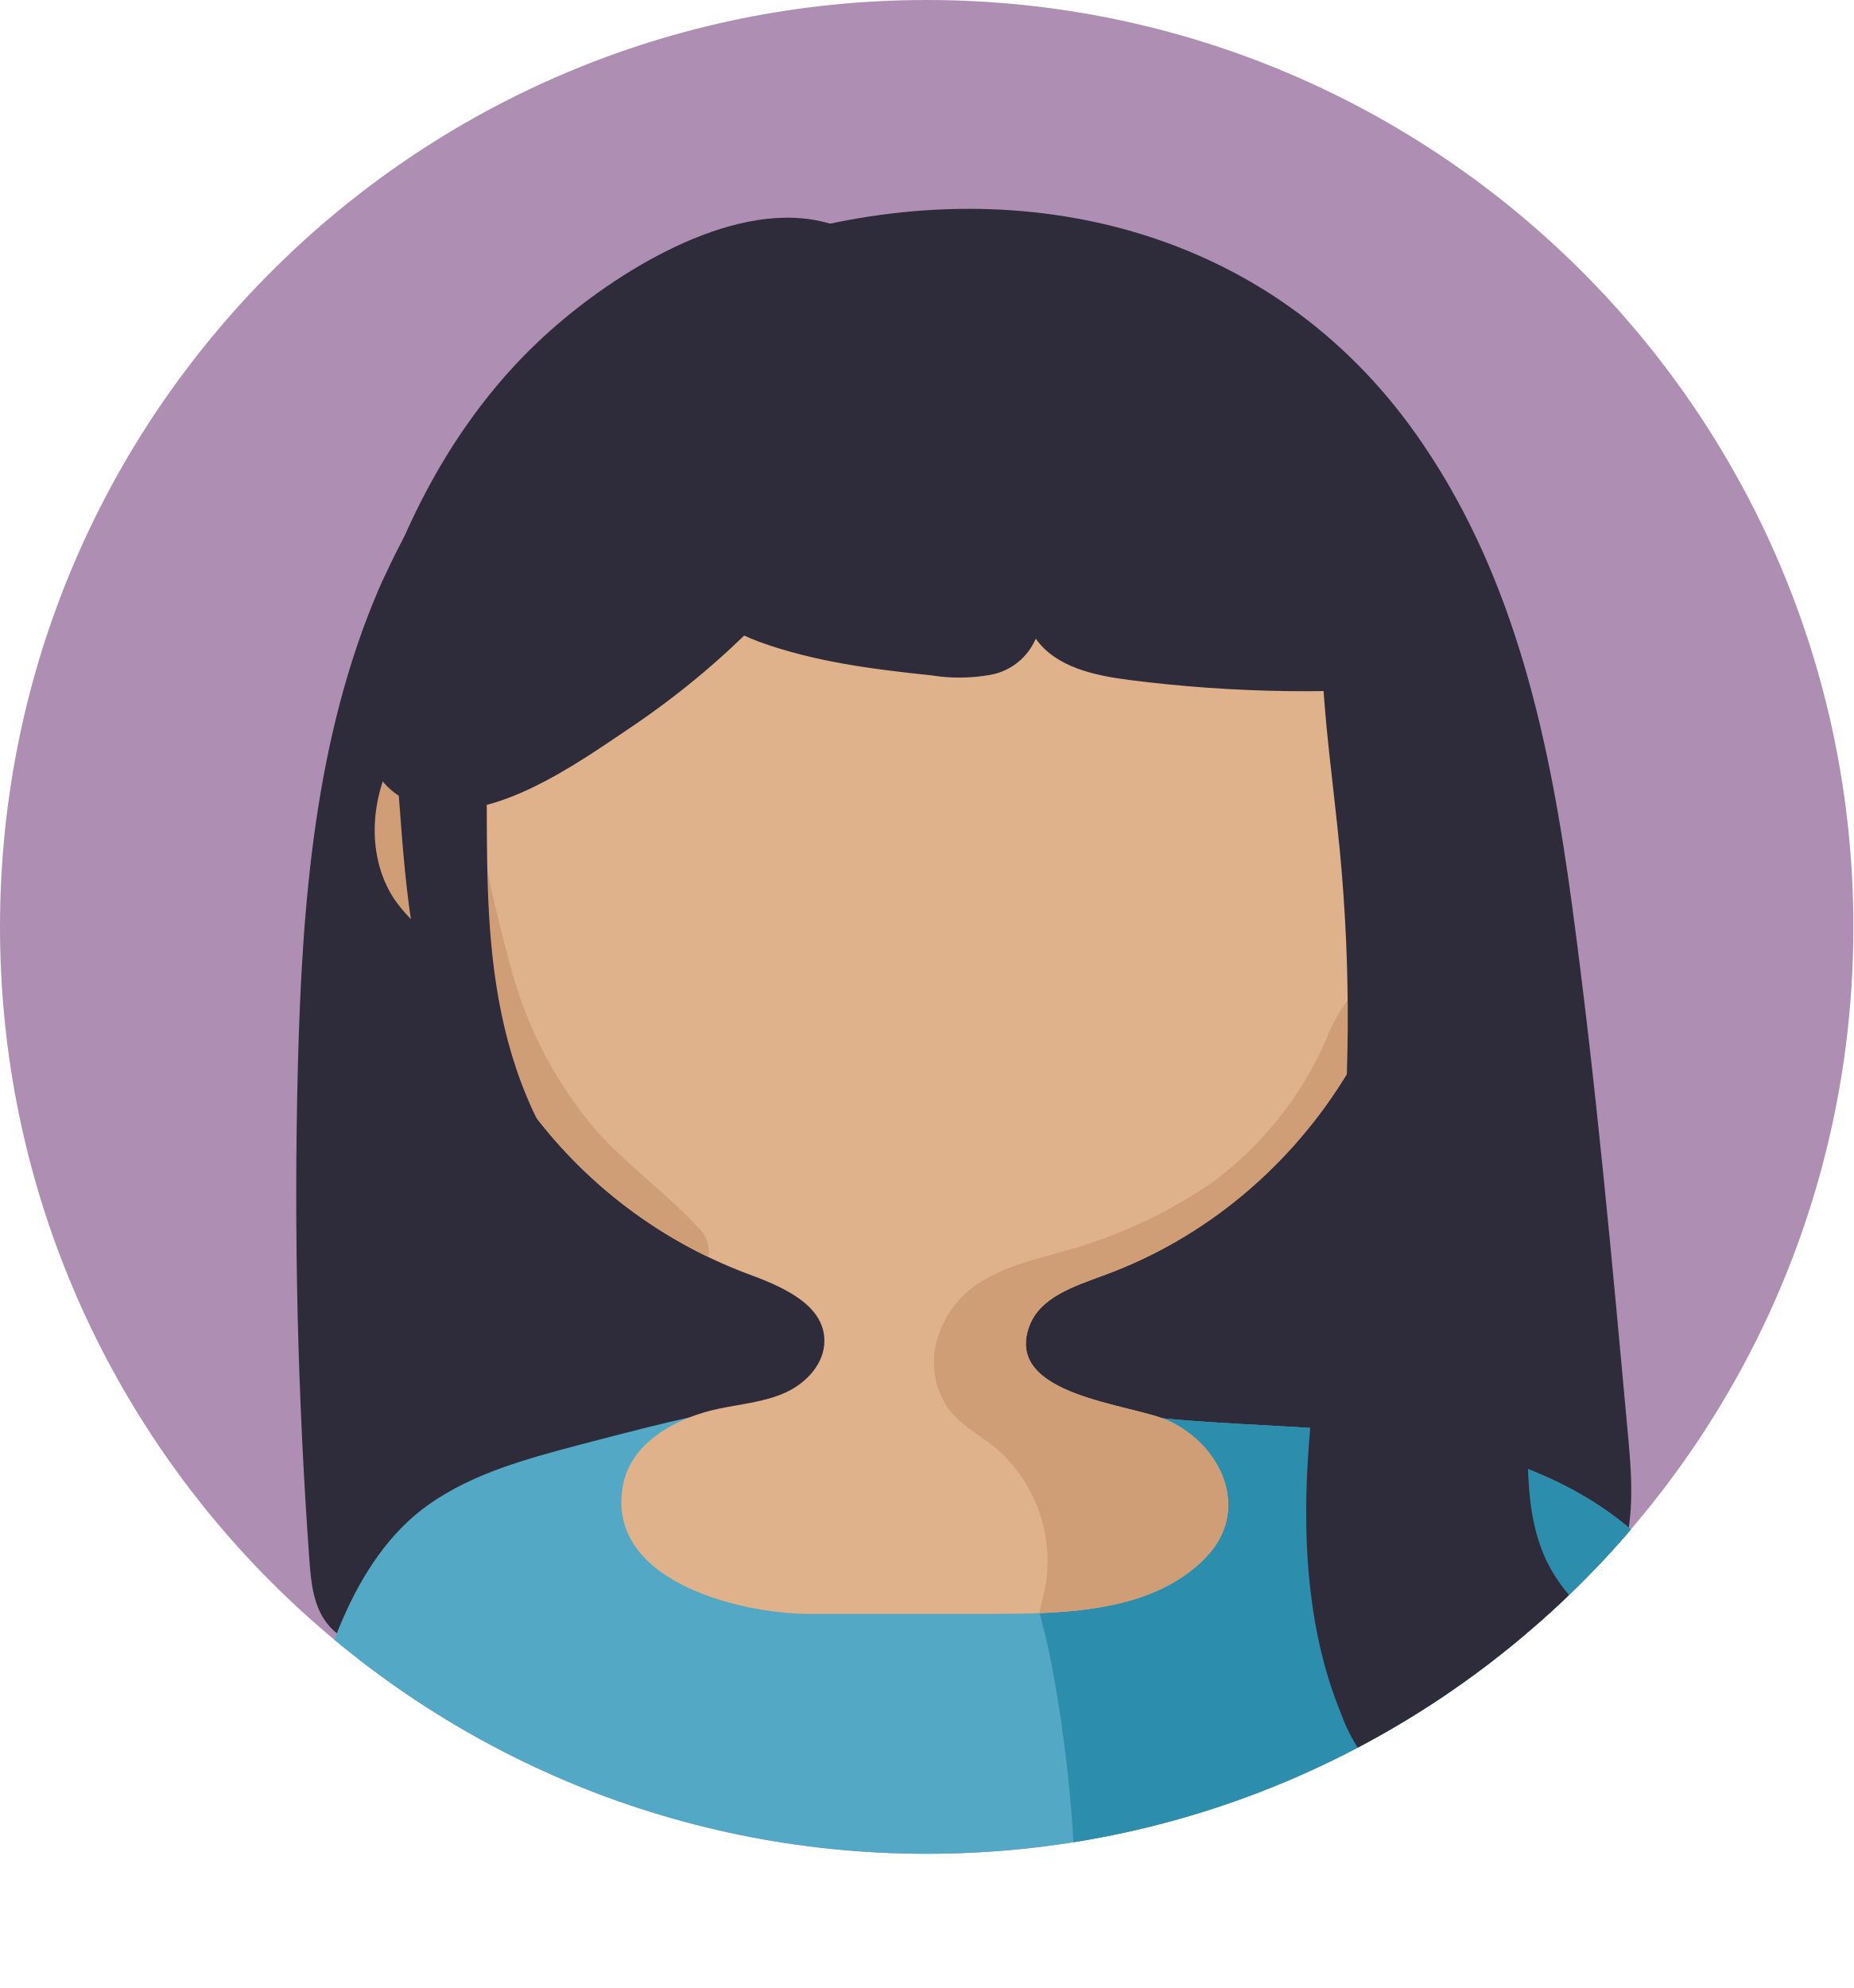
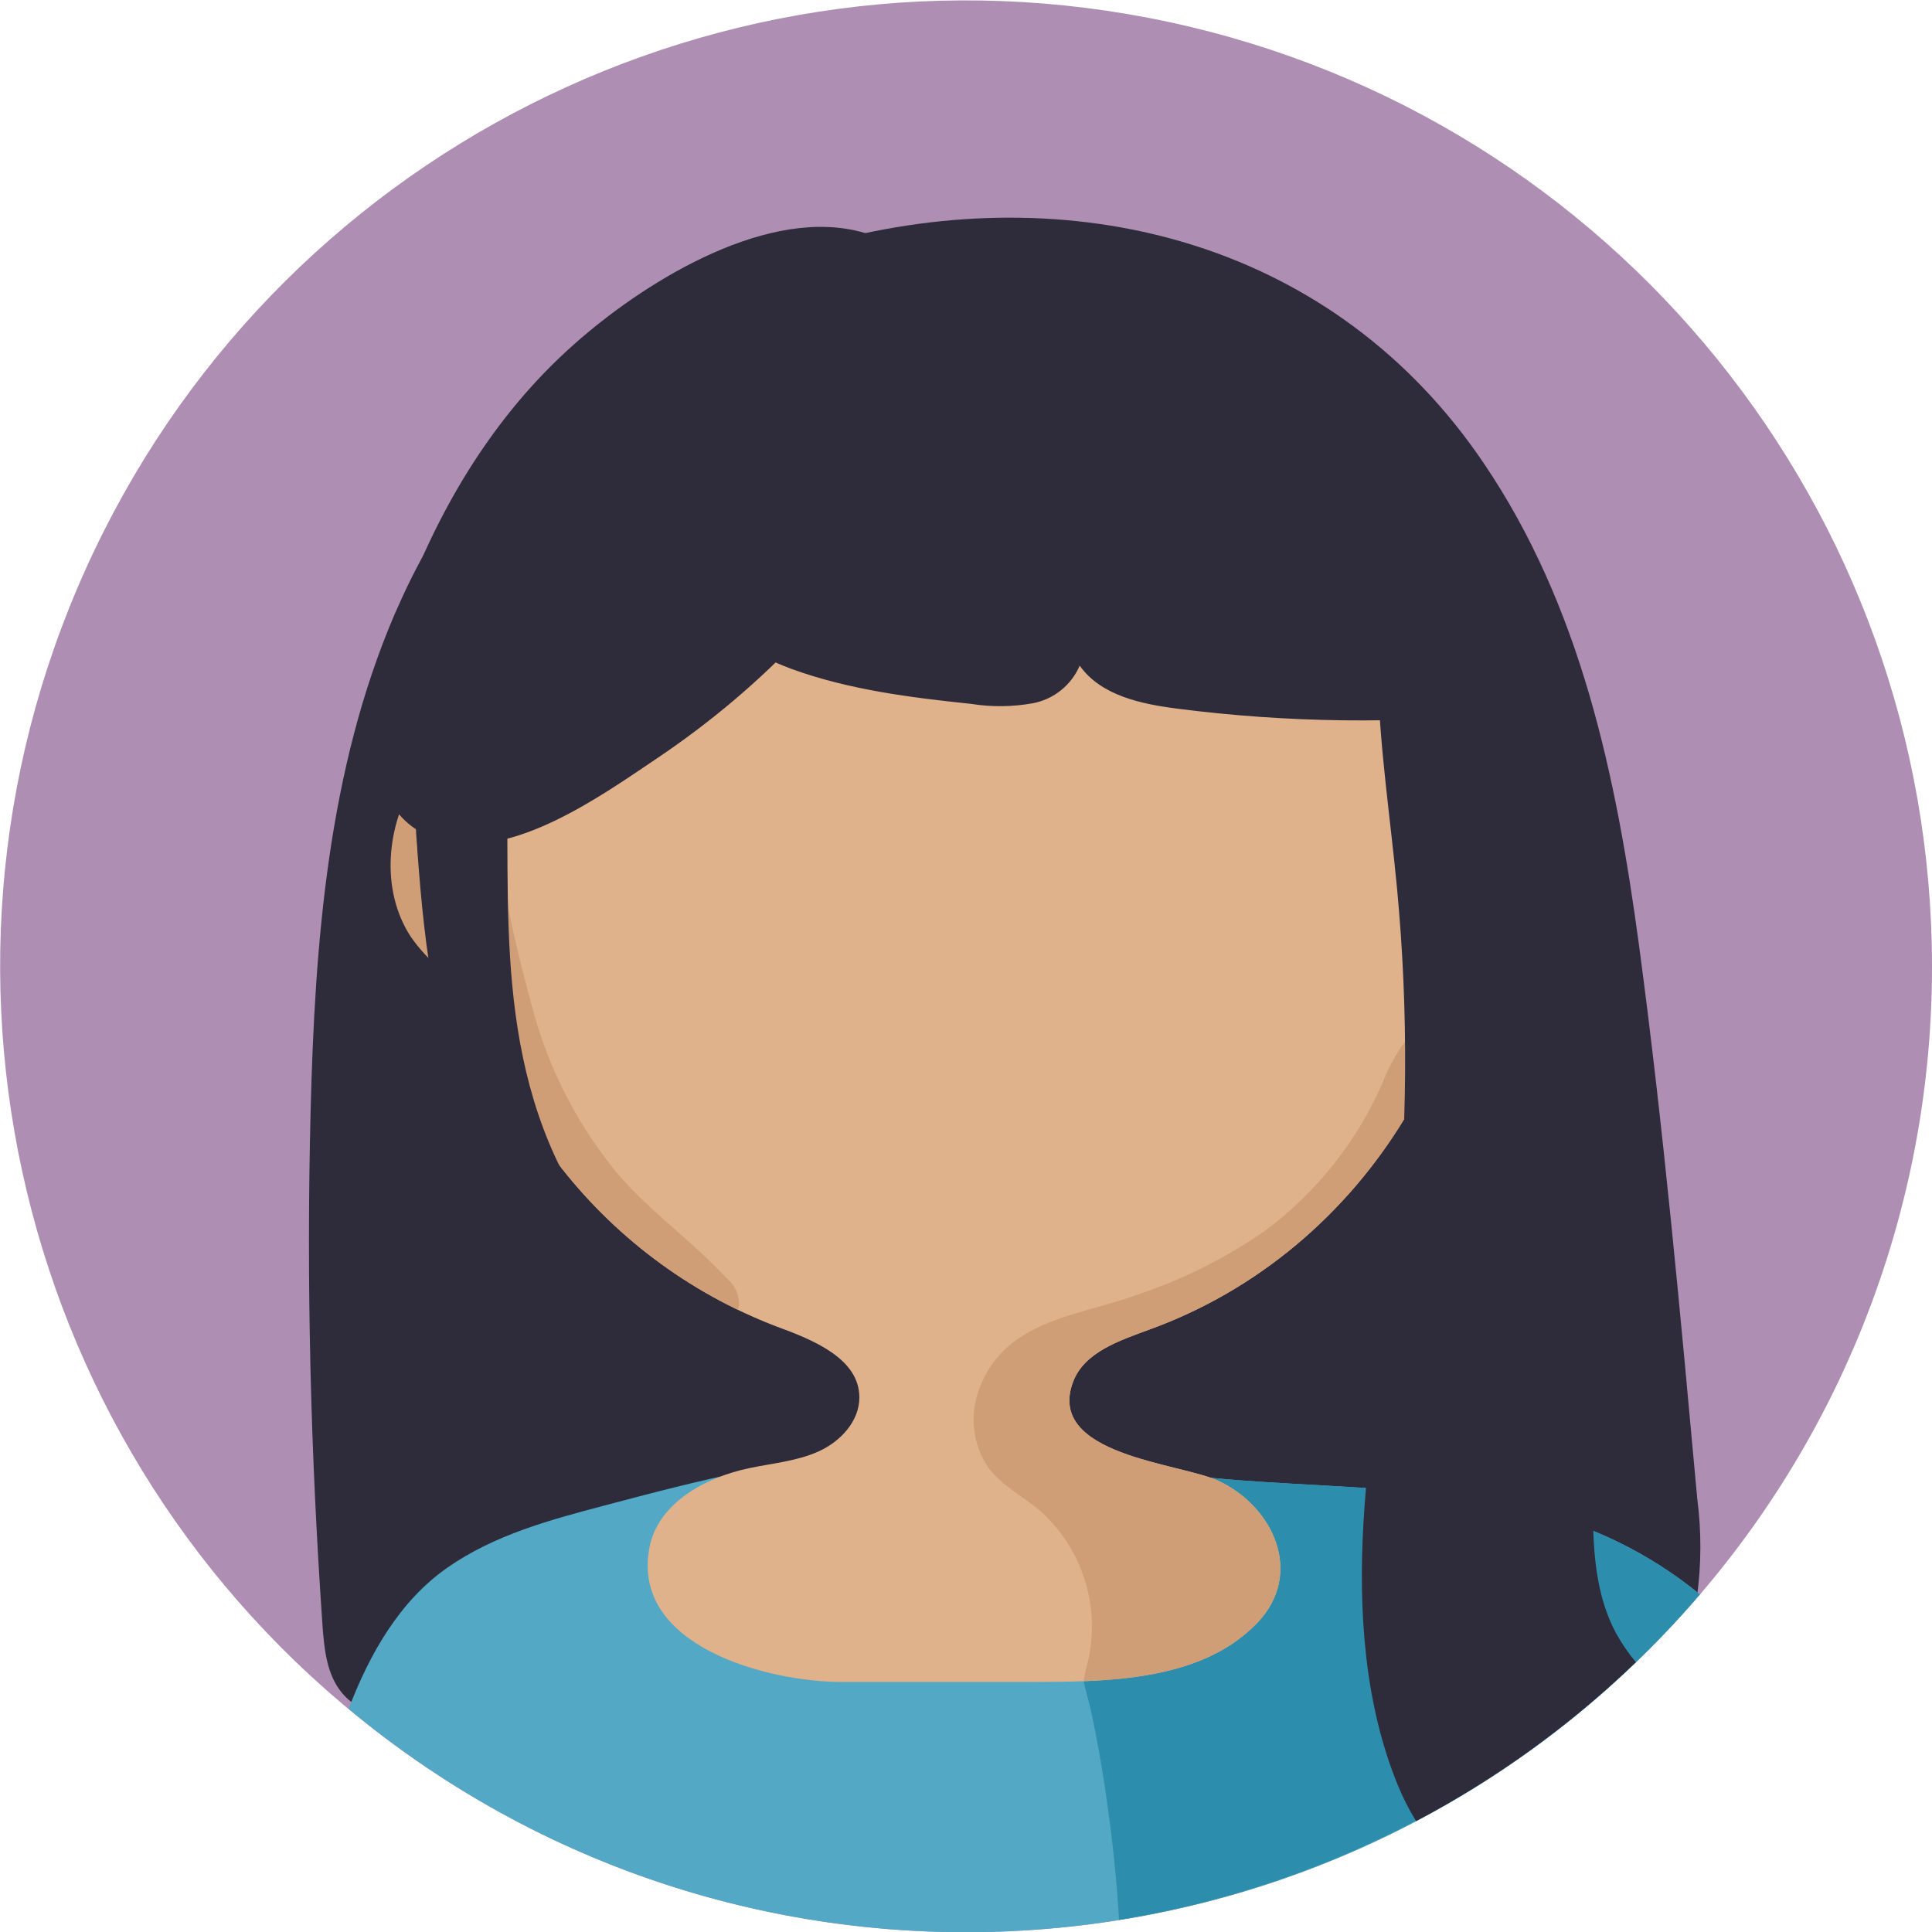
- <svg xmlns="http://www.w3.org/2000/svg" viewBox="0 0 186.6 200.11">
+ <svg xmlns="http://www.w3.org/2000/svg" viewBox="0 0 186.6 186.6">
  <defs>
-     <style>.cls-1{fill:#ae8fb3;}.cls-2{fill:#52a8c5;}.cls-3{fill:#dfb28b;}.cls-4{clip-path:url(#clip-path);}.cls-11,.cls-5{fill:#2e2b3b;}.cls-10,.cls-5,.cls-6,.cls-8{fill-rule:evenodd;}.cls-10,.cls-6{fill:#cf9e76;}.cls-6{stroke:#2e2b3b;stroke-miterlimit:10;}.cls-7{clip-path:url(#clip-path-2);}.cls-8{fill:#2d8dad;}.cls-9{clip-path:url(#clip-path-3);}</style>
+     <style>.cls-1{fill:#52a8c5;}.cls-2{fill:#dfb28b;}.cls-3{fill:#ae8fb3;}.cls-10,.cls-4{fill:#2e2b3b;}.cls-4,.cls-5,.cls-7,.cls-9{fill-rule:evenodd;}.cls-5,.cls-9{fill:#cf9e76;}.cls-5{stroke:#2e2b3b;stroke-miterlimit:10;}.cls-6{clip-path:url(#clip-path);}.cls-7{fill:#2d8dad;}.cls-8{clip-path:url(#clip-path-2);}</style>
    <clipPath id="clip-path">
-       <circle id="container" class="cls-1" cx="93.3" cy="93.3" r="93.3" />
+       <path class="cls-1" d="M164.19,154A93.29,93.29,0,0,1,33.67,165.05c2.08-5.46,5-10.47,9.54-13.64s9.87-4.6,15.16-6c9.15-2.42,18.41-4.85,27.87-5,3.75-.07,8.39-.29,9.94-3.69.27.29.12.85.48,1,7.71,3.73,16.41,4.82,25,5.39s17.19.68,25.53,2.66A40.5,40.5,0,0,1,164.19,154Z" />
    </clipPath>
    <clipPath id="clip-path-2">
-       <path class="cls-2" d="M30.14,177.75c15.14,9.38,32.47,14.48,49.56,19.48,4.67,1.36,9.41,2.74,14.28,2.87,5.35.14,10.61-1.22,15.74-2.73,11.53-3.4,22.91-7.62,33.21-13.82s19.54-14.45,25.72-24.77c-5-7-13.18-11-21.52-13s-17-2.08-25.52-2.65-17.25-1.66-25-5.39c-.35-.17-.2-.73-.47-1-1.56,3.41-6.19,3.63-9.94,3.7-9.46.16-18.72,2.6-27.88,5-5.28,1.4-10.68,2.85-15.15,6C35.29,157,32.12,168.26,30.14,177.75Z" />
-     </clipPath>
-     <clipPath id="clip-path-3">
-       <path class="cls-3" d="M118.81,158.89a14.47,14.47,0,0,0,2.59-2.12C126,152,123,145.48,117.63,143c-3.77-1.71-16.6-2.47-14-9.51,1.08-2.91,4.48-4,7.39-5.08,20.91-7.56,34.39-29.57,31.12-51.63a47.37,47.37,0,0,0-15.83-28.67,52.26,52.26,0,0,0-58.42-5.6A48.43,48.43,0,0,0,44.11,87.59,48.43,48.43,0,0,0,75,128.12c3.53,1.29,8,3.09,8,6.85,0,2.3-1.82,4.25-3.91,5.2s-4.43,1.15-6.68,1.62c-4.28.88-8.85,3.37-9.68,7.66-1.86,9.63,11.62,12.94,18.52,13l18.68,0C106,162.43,113.43,162.37,118.81,158.89Z" />
+       <path class="cls-2" d="M118.81,158.9a15.43,15.43,0,0,0,2.6-2.13C126,152,123,145.48,117.63,143c-3.77-1.71-16.6-2.46-14-9.51,1.08-2.9,4.48-4,7.39-5.08,20.91-7.56,34.4-29.56,31.12-51.63a47.4,47.4,0,0,0-15.82-28.67,52.26,52.26,0,0,0-58.42-5.6,48.42,48.42,0,0,0-23.8,45.05A48.45,48.45,0,0,0,75,128.12c3.53,1.29,8,3.09,8,6.85,0,2.3-1.82,4.25-3.91,5.2s-4.43,1.15-6.68,1.62c-4.27.88-8.85,3.37-9.68,7.66-1.86,9.63,11.62,13,18.52,13l18.68,0C106,162.43,113.43,162.37,118.81,158.9Z" />
    </clipPath>
  </defs>
  <g id="Layer_2" data-name="Layer 2">
    <g id="Alice">
      <g id="Alice-2" data-name="Alice">
-         <circle id="container-2" data-name="container" class="cls-1" cx="93.3" cy="93.3" r="93.3" />
-         <g class="cls-4">
-           <g id="profile">
-             <path class="cls-5" d="M38.12,59.33c-6.43,15-7.71,31.67-8.13,48q-.63,24.87,1.16,49.72c.17,2.29.41,4.74,1.9,6.51,2,2.42,5.64,2.71,8.83,2.79q54.48,1.4,108.93-2.56c4.43-.33,9.22-.94,11.64-5.3,2.25-4,1.89-9.24,1.49-13.7-1.63-17.85-3.25-35.72-5.64-53.49-2.2-16.39-5.62-32.72-15-46.54C129,23.56,104.43,17.23,81,23.11c-2.12.53-5,.9-6.85,2.18-1.25.86-1.74,1.88-3.09,2.53C67,29.79,63,30.77,59,33.41a53.92,53.92,0,0,0-11.66,10.7,63.22,63.22,0,0,0-8.44,13.53C38.62,58.2,38.36,58.76,38.12,59.33Z" />
-             <path class="cls-6" d="M39.78,74.89c-3,4.7-3.58,11.14-.55,15.82a16.44,16.44,0,0,0,7,5.74A48.87,48.87,0,0,0,55,99.27l-1.55-9.41c-.52-3.14-1-6.28-1.55-9.42-.17-1-.28-2.08-.39-3.12a8.42,8.42,0,0,0-.42-2.17,7.23,7.23,0,0,0-4.35-3.77c-2.61-.85-4.91.74-6.42,2.76C40.11,74.39,39.94,74.64,39.78,74.89Z" />
-             <path class="cls-2" d="M30.14,177.75c15.14,9.38,32.47,14.48,49.56,19.48,4.67,1.36,9.41,2.74,14.28,2.87,5.35.14,10.61-1.22,15.74-2.73,11.53-3.4,22.91-7.62,33.21-13.82s19.54-14.45,25.72-24.77c-5-7-13.18-11-21.52-13s-17-2.08-25.52-2.65-17.25-1.66-25-5.39c-.35-.17-.2-.73-.47-1-1.56,3.41-6.19,3.63-9.94,3.7-9.46.16-18.72,2.6-27.88,5-5.28,1.4-10.68,2.85-15.15,6C35.29,157,32.12,168.26,30.14,177.75Z" />
-             <g class="cls-7">
-               <path class="cls-8" d="M107.1,175.21a136.05,136.05,0,0,1,1.14,14c.1,3.54,1.71,4.61,4.82,2.95a30.4,30.4,0,0,1,11.72-3.88c5.58-.45,11.08,1.43,16.26,3.56a4.29,4.29,0,0,0,1.87.45,4,4,0,0,0,1.47-.51,122.32,122.32,0,0,0,21-13c4.43-3.46,8.68-7.48,10.81-12.68,3.26-8,.67-17.67-5.37-23.81s-15-8.89-23.62-8.43-20.1-.15-27.31,4.57c-4.87,3.18-6.09,11-10.33,15-1.6,1.51-4,3.18-4.78,5.34s.18,4.51.65,6.65c.57,2.55,1,5.15,1.39,7.74C106.91,173.81,107,174.51,107.1,175.21Z" />
-             </g>
-             <path class="cls-3" d="M118.81,158.89a14.47,14.47,0,0,0,2.59-2.12C126,152,123,145.48,117.63,143c-3.77-1.71-16.6-2.47-14-9.51,1.08-2.91,4.48-4,7.39-5.08,20.91-7.56,34.39-29.57,31.12-51.63a47.37,47.37,0,0,0-15.83-28.67,52.26,52.26,0,0,0-58.42-5.6A48.43,48.43,0,0,0,44.11,87.59,48.43,48.43,0,0,0,75,128.12c3.53,1.29,8,3.09,8,6.85,0,2.3-1.82,4.25-3.91,5.2s-4.43,1.15-6.68,1.62c-4.28.88-8.85,3.37-9.68,7.66-1.86,9.63,11.62,12.94,18.52,13l18.68,0C106,162.43,113.43,162.37,118.81,158.89Z" />
-             <g class="cls-9">
-               <path class="cls-10" d="M98.81,129a9.84,9.84,0,0,0-4.24,5.2,8.18,8.18,0,0,0,.89,7.56c1.25,1.69,3.18,2.7,4.8,4A15,15,0,0,1,105.19,160c-.34,1.67-1.18,3.61.16,5.11,1,1.1,2.69,1.11,4.16.9a24.88,24.88,0,0,0,17.09-11c1.58-2.45,2.72-5.48,1.82-8.24-.83-2.53-3.22-4.35-3.85-6.93-.76-3.08,1.18-6.12,3.13-8.62,4-5.16,8.58-10.05,11.23-16a23,23,0,0,0,2-8.41,18.56,18.56,0,0,0-.33-4.27,15.12,15.12,0,0,0-.57-2.07c-.9-2.55-3.4-1-4.58.52a17.9,17.9,0,0,0-2,3.82,35.65,35.65,0,0,1-11.29,14.13,48.83,48.83,0,0,1-12.56,6.25C106,126.44,101.94,127,98.81,129Z" />
-               <path class="cls-10" d="M44.49,75.74a3.52,3.52,0,0,1,2.38,1.9,10.47,10.47,0,0,1,.9,3A157.72,157.72,0,0,0,51.6,98a41.68,41.68,0,0,0,8.27,15.61C63,117.19,67,120,70.19,123.46a3.26,3.26,0,0,1,1.17,2.7c-.21,1-1.25,1.56-2.2,1.93a19.87,19.87,0,0,1-24.53-9C40.76,112,41.5,103.45,40,95.54a73.3,73.3,0,0,1-1.47-7.6,14.42,14.42,0,0,1,.9-6.44c.25-.66.53-1.31.77-2a7.12,7.12,0,0,1,1.49-2.74A3.33,3.33,0,0,1,44.49,75.74Z" />
-             </g>
-             <path class="cls-5" d="M69.17,48.5c-1,4-1.46,8.55.93,11.88,1.52,2.11,4,3.34,6.38,4.24,5.52,2,11.44,2.75,17.29,3.36a17.83,17.83,0,0,0,6-.06,6.17,6.17,0,0,0,4.51-3.63c2.06,2.9,5.94,3.71,9.46,4.16a139.63,139.63,0,0,0,31.85.41,3.92,3.92,0,0,0,2.57-.91,3.79,3.79,0,0,0,.68-2.79c-.43-13.07-8.46-25.22-19.39-32.41S105.05,22.93,92,23.46a33.29,33.29,0,0,0-8.25,1.2,14.19,14.19,0,0,0-5.41,2.69,15.58,15.58,0,0,0-2.66,4.23A71.49,71.49,0,0,0,72,39.37a68.93,68.93,0,0,0-2.63,8.18C69.32,47.87,69.25,48.18,69.17,48.5Z" />
-             <path class="cls-5" d="M82.54,22.25c-9.22-2-20.7,5.3-27.1,11-7.92,7-13.48,16.42-16.93,26.36-2.22,6.41-5,19.09,4.13,21.59,6.84,1.86,15.45-4.34,20.79-7.93C73.76,66.32,82.79,57,88.47,45.9c1.18-2.31,2.2-4.66,3.33-7a10.73,10.73,0,0,0,1.49-5.07C93.07,29,89,24.65,84.73,22.92A12.88,12.88,0,0,0,82.54,22.25Z" />
-             <path class="cls-11" d="M133.06,65.52c.18,6.79,1.21,13.52,1.85,20.27a176.28,176.28,0,0,1-.24,35.58c-.92,8.57-2.48,17.06-3,25.68s.11,17.53,3.31,25.34a17.15,17.15,0,0,0,4.65,7c4.24,3.42,10,2.5,15.08,1.44,3.93-.82,8.59-2.35,9.7-6.76.79-3.15-.69-6.49-2.58-9s-4.25-4.48-5.77-7.27c-3-5.48-2.09-12.49-2.24-19-.18-8.44-2.32-16.66-3.35-25-1.29-10.48-.83-21.13-1.08-31.71s-1.28-21.39-5.28-30.93a13.56,13.56,0,0,0-3.16-5c-1-.93-2.78-1.79-4.11-1.27-1,.37-1.12,2-1.45,3a42.71,42.71,0,0,0-2.22,11.22A62.86,62.86,0,0,0,133.06,65.52Z" />
-             <path class="cls-5" d="M40.33,82.43c.68,9.15,1.69,18.41,6.12,27.05A42.75,42.75,0,0,0,71.19,130.2,39.9,39.9,0,0,1,53.6,111.69c-3.27-7.14-4.22-14.68-4.48-22.16s.12-15-.58-22.44a16,16,0,0,0-.5-3c-.17-.58-.3-1.69-1.34-1.86a3.35,3.35,0,0,0-2.3.77,6.56,6.56,0,0,0-1.68,2.19,18.8,18.8,0,0,0-2,5.3,28.67,28.67,0,0,0-.62,5.6c-.05,1.89,0,3.78.18,5.67C40.3,82,40.31,82.22,40.33,82.43Z" />
-           </g>
+         <path class="cls-3" d="M186.6,93.3A93.08,93.08,0,0,1,164.19,154l-.3.34q-2.82,3.27-5.92,6.24c-1,.93-1.95,1.83-2.95,2.72a93.29,93.29,0,1,1,31.58-70Z" />
+         <path class="cls-4" d="M163.89,154.3q-2.82,3.27-5.92,6.24c-1,.93-1.95,1.83-2.95,2.72a35.11,35.11,0,0,1-4.2.5q-54.36,3.94-108.94,2.56c-3.19-.08-6.79-.36-8.83-2.79-1.49-1.77-1.73-4.22-1.9-6.51C30,140.48,29.58,123.88,30,107.31c.41-16.31,1.69-33,8.12-48,.25-.57.5-1.13.76-1.69a63.22,63.22,0,0,1,8.44-13.53A53.45,53.45,0,0,1,59,33.42c4-2.65,8-3.63,12.08-5.59,1.35-.66,1.85-1.68,3.09-2.54C76,24,78.89,23.64,81,23.11c23.42-5.88,48,.46,62.3,21.62,9.37,13.82,12.79,30.15,15,46.55,2.38,17.76,4,35.63,5.63,53.49A35.79,35.79,0,0,1,163.89,154.3Z" />
+         <path class="cls-5" d="M39.78,74.9c-3,4.69-3.58,11.13-.55,15.81a16.54,16.54,0,0,0,7,5.75A48.84,48.84,0,0,0,55,99.27l-1.55-9.41q-.76-4.71-1.55-9.42c-.17-1-.27-2.07-.38-3.12a8.52,8.52,0,0,0-.43-2.17,7.27,7.27,0,0,0-4.34-3.77c-2.61-.85-4.92.74-6.43,2.76C40.12,74.39,39.94,74.64,39.78,74.9Z" />
+         <path class="cls-1" d="M164.19,154A93.29,93.29,0,0,1,33.67,165.05c2.08-5.46,5-10.47,9.54-13.64s9.87-4.6,15.16-6c9.15-2.42,18.41-4.85,27.87-5,3.75-.07,8.39-.29,9.94-3.69.27.29.12.85.48,1,7.71,3.73,16.41,4.82,25,5.39s17.19.68,25.53,2.66A40.5,40.5,0,0,1,164.19,154Z" />
+         <g class="cls-6">
+           <path class="cls-7" d="M171.93,143.54a93.48,93.48,0,0,1-63.85,41.89q-.3-5.12-1-10.22c-.09-.7-.19-1.39-.29-2.09-.39-2.59-.83-5.18-1.39-7.74-.47-2.14-1.42-4.48-.66-6.65s3.18-3.83,4.78-5.33c4.25-4,5.46-11.78,10.33-15,7.22-4.72,18.71-4.11,27.31-4.57s17.58,2.3,23.62,8.43A16.55,16.55,0,0,1,171.93,143.54Z" />
        </g>
+         <path class="cls-2" d="M118.81,158.9a15.43,15.43,0,0,0,2.6-2.13C126,152,123,145.48,117.63,143c-3.77-1.71-16.6-2.46-14-9.51,1.08-2.9,4.48-4,7.39-5.08,20.91-7.56,34.4-29.56,31.12-51.63a47.4,47.4,0,0,0-15.82-28.67,52.26,52.26,0,0,0-58.42-5.6,48.42,48.42,0,0,0-23.8,45.05A48.45,48.45,0,0,0,75,128.12c3.53,1.29,8,3.09,8,6.85,0,2.3-1.82,4.25-3.91,5.2s-4.43,1.15-6.68,1.62c-4.27.88-8.85,3.37-9.68,7.66-1.86,9.63,11.62,13,18.52,13l18.68,0C106,162.43,113.43,162.37,118.81,158.9Z" />
+         <g class="cls-8">
+           <path class="cls-9" d="M98.81,129a9.77,9.77,0,0,0-4.24,5.19,8.21,8.21,0,0,0,.89,7.56c1.25,1.69,3.19,2.7,4.81,4a15,15,0,0,1,4.92,14.2c-.34,1.68-1.18,3.61.16,5.11,1,1.1,2.7,1.11,4.16.9a24.82,24.82,0,0,0,17.09-11c1.58-2.45,2.73-5.48,1.82-8.24-.82-2.53-3.21-4.35-3.85-6.93-.76-3.08,1.18-6.12,3.14-8.62,4-5.16,8.57-10.05,11.23-16a23.12,23.12,0,0,0,2-8.41,18,18,0,0,0-.33-4.27,14.74,14.74,0,0,0-.57-2.07c-.9-2.56-3.4-1-4.58.51a18.37,18.37,0,0,0-2,3.82,35.5,35.5,0,0,1-11.29,14.13,48.51,48.51,0,0,1-12.56,6.25C106,126.44,101.94,127,98.81,129Z" />
+           <path class="cls-9" d="M44.49,75.74a3.55,3.55,0,0,1,2.38,1.9,10.47,10.47,0,0,1,.9,3A157.72,157.72,0,0,0,51.6,98a41.94,41.94,0,0,0,8.27,15.62C63,117.19,67,120,70.19,123.46a3.25,3.25,0,0,1,1.18,2.7c-.22,1-1.26,1.57-2.21,1.93a19.85,19.85,0,0,1-24.52-9C40.76,112,41.51,103.45,40,95.54a76,76,0,0,1-1.47-7.6,14.29,14.29,0,0,1,.91-6.44c.24-.66.52-1.3.77-2a7,7,0,0,1,1.48-2.74A3.33,3.33,0,0,1,44.49,75.74Z" />
+         </g>
+         <path class="cls-4" d="M69.17,48.5c-1,4-1.46,8.55.94,11.88,1.51,2.11,3.94,3.34,6.37,4.24,5.52,2,11.44,2.75,17.29,3.36a17.82,17.82,0,0,0,6-.06,6.17,6.17,0,0,0,4.51-3.63c2.06,2.9,5.94,3.71,9.47,4.16a139,139,0,0,0,31.84.41,3.92,3.92,0,0,0,2.57-.91,3.81,3.81,0,0,0,.69-2.78c-.44-13.08-8.47-25.22-19.4-32.42S105.05,22.93,92,23.46a32.84,32.84,0,0,0-8.25,1.21,14,14,0,0,0-5.4,2.68,15.53,15.53,0,0,0-2.67,4.23A72.38,72.38,0,0,0,72,39.37a70.82,70.82,0,0,0-2.63,8.18Z" />
+         <path class="cls-4" d="M82.54,22.25c-9.21-2-20.69,5.3-27.09,11C47.52,40.26,42,49.65,38.51,59.6c-2.22,6.4-5,19.08,4.14,21.58,6.83,1.86,15.44-4.33,20.78-7.92C73.76,66.32,82.8,57,88.47,45.9c1.18-2.3,2.2-4.66,3.33-7a10.58,10.58,0,0,0,1.49-5.07C93.07,29,89,24.65,84.73,22.92A12.88,12.88,0,0,0,82.54,22.25Z" />
+         <path class="cls-10" d="M158,160.54a93.27,93.27,0,0,1-21.23,15.35A23.66,23.66,0,0,1,135,172.4c-3.2-7.82-3.81-16.73-3.31-25.35s2.06-17.11,3-25.68a176.27,176.27,0,0,0,.24-35.58c-.64-6.75-1.67-13.47-1.85-20.27q-.09-3.22.13-6.44a42.87,42.87,0,0,1,2.22-11.22c.33-.93.51-2.6,1.45-3,1.33-.52,3.08.34,4.12,1.27a13.54,13.54,0,0,1,3.15,5c4,9.54,5,20.35,5.28,30.93s-.2,21.23,1.09,31.71c1,8.36,3.16,16.58,3.35,25,.14,6.46-.76,13.47,2.23,19A17.44,17.44,0,0,0,158,160.54Z" />
+         <path class="cls-4" d="M40.33,82.43c.69,9.15,1.69,18.42,6.12,27.06a42.82,42.82,0,0,0,24.74,20.72A40,40,0,0,1,53.6,111.69c-3.27-7.14-4.21-14.68-4.48-22.16s.12-15-.58-22.43a15,15,0,0,0-.5-3c-.17-.58-.3-1.7-1.34-1.87a3.35,3.35,0,0,0-2.3.77,6.5,6.5,0,0,0-1.67,2.19,18.7,18.7,0,0,0-2,5.31,28.57,28.57,0,0,0-.62,5.59c0,1.89,0,3.78.18,5.67C40.3,82,40.31,82.22,40.33,82.43Z" />
      </g>
    </g>
  </g>
</svg>
